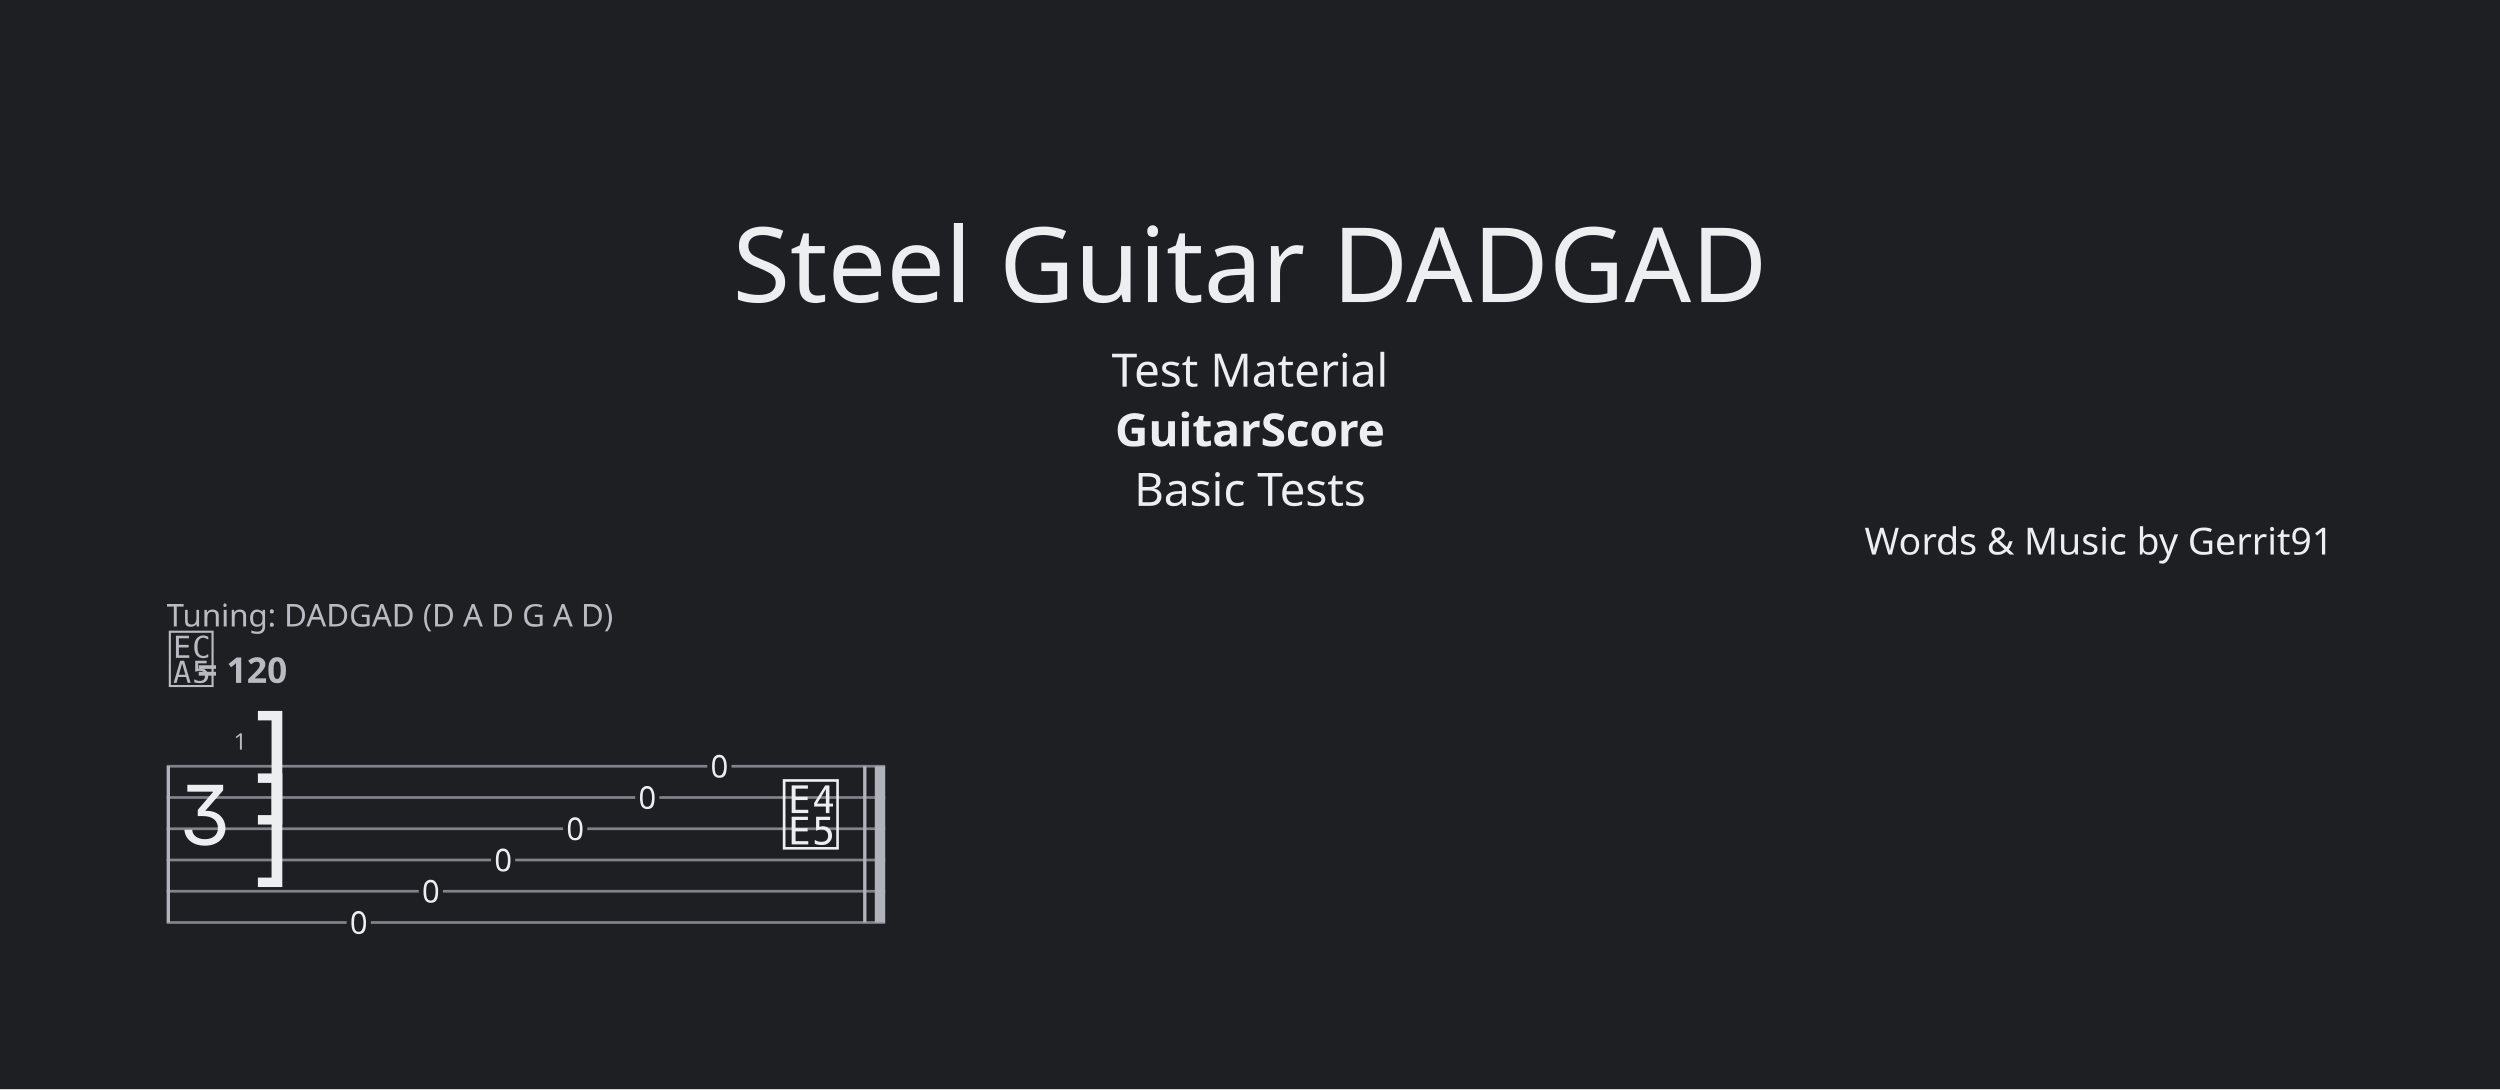
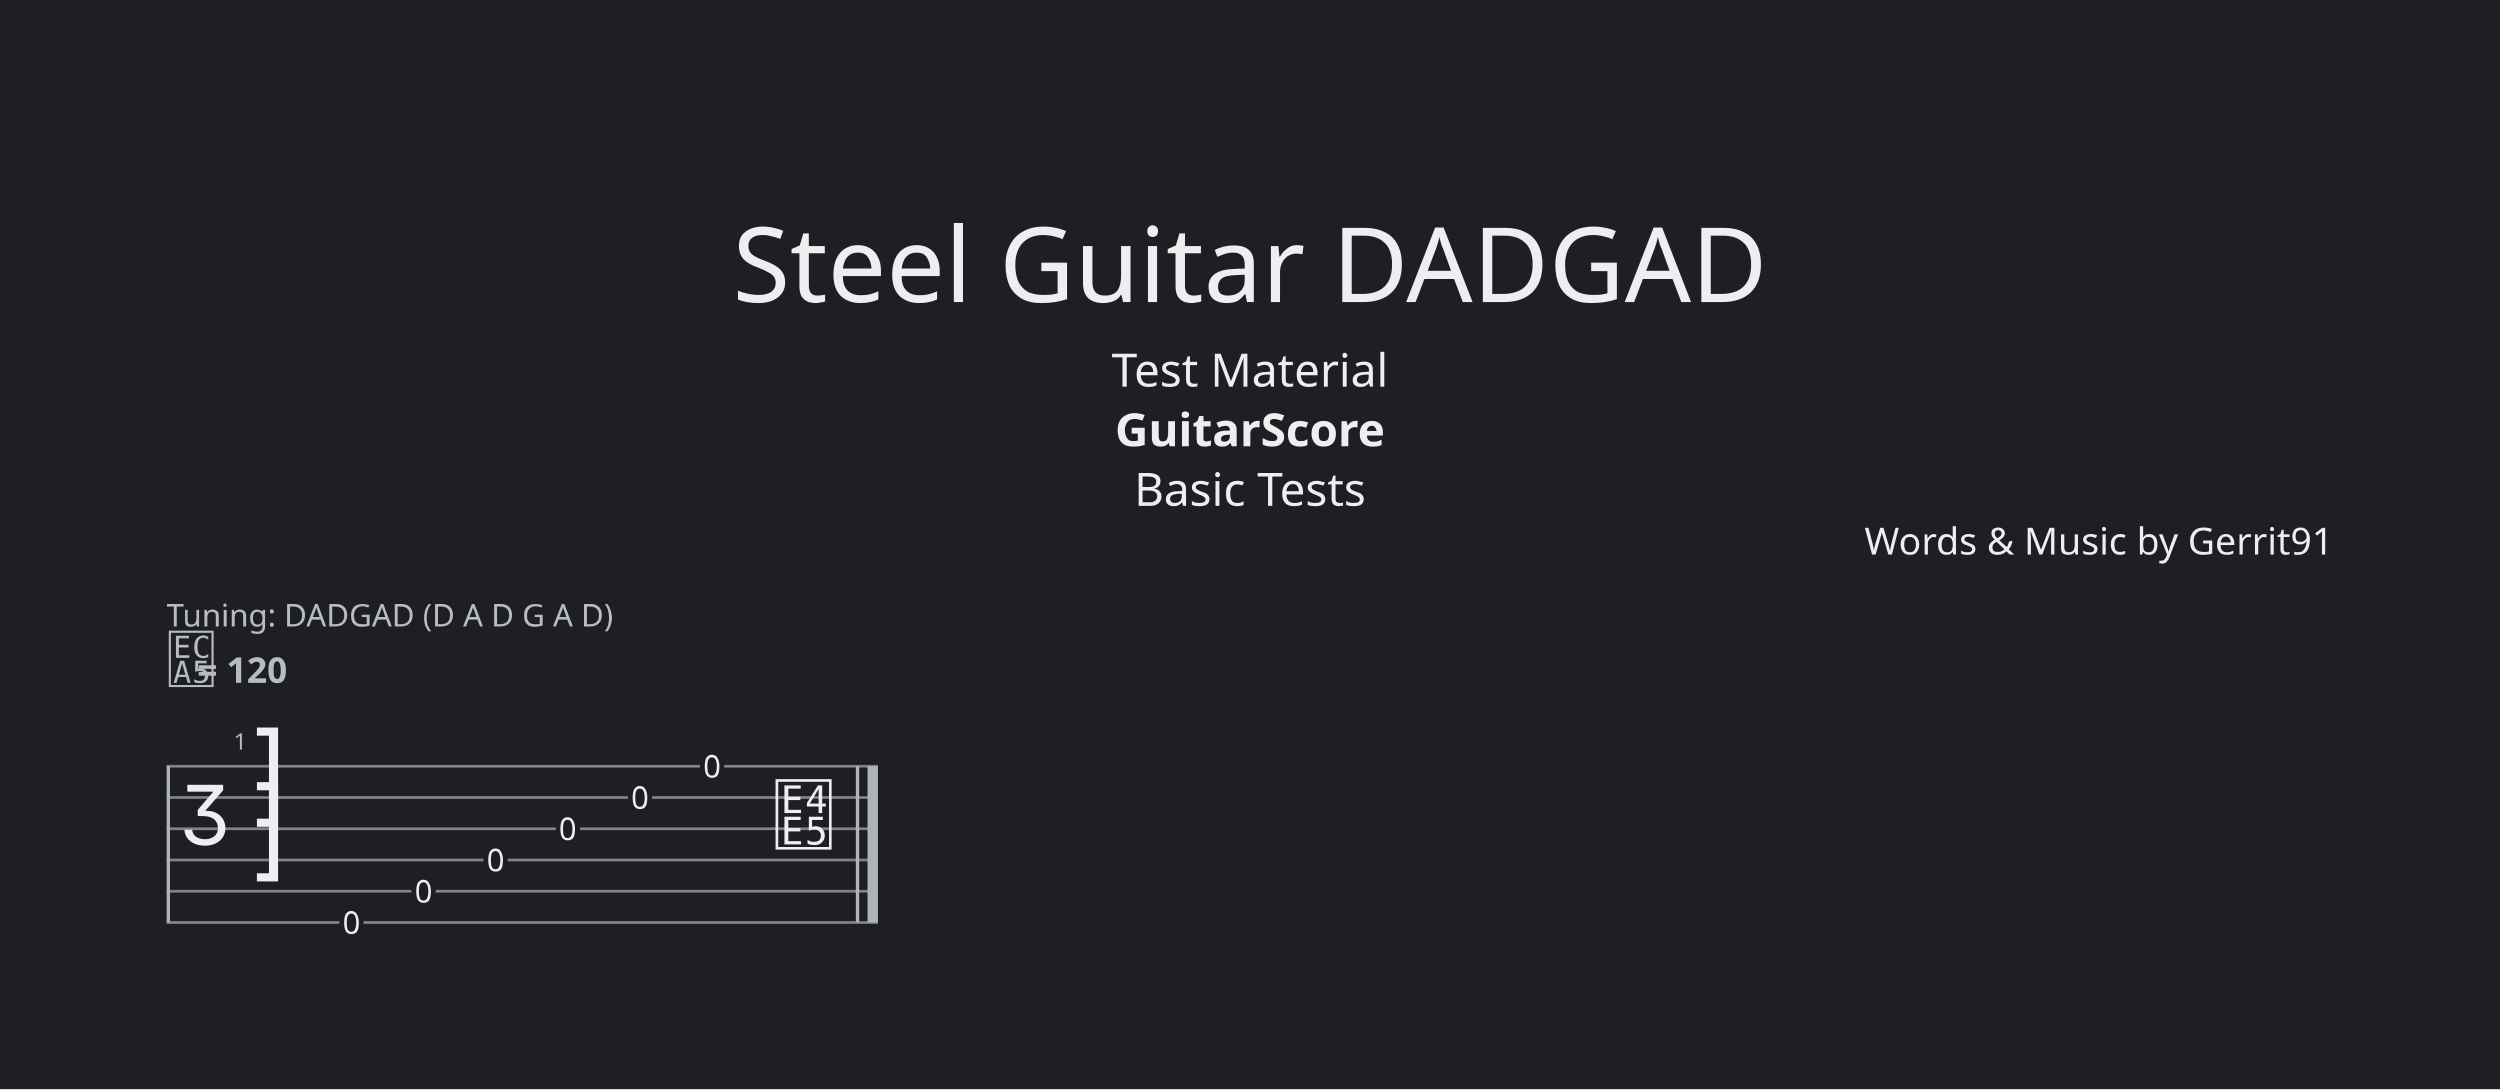
<svg xmlns="http://www.w3.org/2000/svg" width="210mm" height="91.49mm" viewBox="0 0 120 52.28">
  <rect width="100%" height="100%" fill="#1e1f22" />
  <text x="60" y="14.5" font-family="Noto Sans" font-size="5" text-anchor="middle" fill="#eceef0">Steel Guitar DADGAD</text>
  <text x="60" y="18.56" font-family="Noto Sans" font-size="2.2" text-anchor="middle" fill="#eceef0">Test Material</text>
  <text x="60" y="21.42" font-family="Noto Sans" font-size="2.2" font-weight="bold" text-anchor="middle" fill="#eceef0">GuitarScore</text>
  <text x="60" y="24.28" font-family="Noto Sans" font-size="2.2" text-anchor="middle" fill="#eceef0">Basic Tests</text>
  <text x="112" y="26.62" font-family="Noto Sans" font-size="1.8" text-anchor="end" fill="#eceef0">Words &amp; Music by Gerrit91</text>
  <text x="8" y="30.07" font-family="Noto Sans" font-size="1.5" fill="#b8bcc2">Tuning: DADGAD (D A D G A D)</text>
  <text x="9.46" y="32.78" font-family="Noto Sans" font-size="1.7" font-weight="bold" fill="#b8bcc2">= 120</text>
  <text x="8" y="32.78" font-family="Bravura" font-size="3.2" fill="#b8bcc2" data-glyph="metNoteQuarterUp"></text>
-   <line x1="8" y1="36.78" x2="42.49" y2="36.78" stroke="#80848a" stroke-width="0.13" />
-   <line x1="8" y1="38.28" x2="42.49" y2="38.28" stroke="#80848a" stroke-width="0.13" />
-   <line x1="8" y1="39.78" x2="42.49" y2="39.78" stroke="#80848a" stroke-width="0.13" />
-   <line x1="8" y1="41.28" x2="42.49" y2="41.28" stroke="#80848a" stroke-width="0.13" />
-   <line x1="8" y1="42.78" x2="42.49" y2="42.78" stroke="#80848a" stroke-width="0.13" />
-   <line x1="8" y1="44.28" x2="42.49" y2="44.28" stroke="#80848a" stroke-width="0.13" />
+   <line x1="8" y1="36.78" x2="42.14" y2="36.78" stroke="#80848a" stroke-width="0.13" />
+   <line x1="8" y1="38.28" x2="42.14" y2="38.28" stroke="#80848a" stroke-width="0.13" />
+   <line x1="8" y1="39.78" x2="42.14" y2="39.78" stroke="#80848a" stroke-width="0.13" />
+   <line x1="8" y1="41.28" x2="42.14" y2="41.28" stroke="#80848a" stroke-width="0.13" />
+   <line x1="8" y1="42.78" x2="42.14" y2="42.78" stroke="#80848a" stroke-width="0.13" />
+   <line x1="8" y1="44.28" x2="42.14" y2="44.28" stroke="#80848a" stroke-width="0.13" />
  <line x1="8.08" y1="36.78" x2="8.08" y2="44.28" stroke="#b0b4ba" stroke-width="0.16" />
  <text x="8.6" y="40.56" font-family="Bravura" font-size="3.97" fill="#eceef0" data-glyph="6stringTabClef"></text>
  <text x="11.22" y="35.98" font-family="Noto Sans" font-size="1.1" fill="#b8bcc2">1</text>
-   <text x="12.02" y="39.03" font-family="Bravura" font-size="6" fill="#eceef0" data-glyph="timeSig4"></text>
-   <text x="12.02" y="42.03" font-family="Bravura" font-size="6" fill="#eceef0" data-glyph="timeSig4"></text>
-   <rect x="16.64" y="43.54" width="1.16" height="1.47" fill="#1e1f22" />
-   <text x="17.22" y="44.82" font-family="Noto Sans" font-size="1.5" text-anchor="middle" fill="#eceef0">0</text>
-   <rect x="20.1" y="42.04" width="1.16" height="1.47" fill="#1e1f22" />
-   <text x="20.68" y="43.32" font-family="Noto Sans" font-size="1.5" text-anchor="middle" fill="#eceef0">0</text>
-   <rect x="23.57" y="40.54" width="1.16" height="1.47" fill="#1e1f22" />
-   <text x="24.15" y="41.82" font-family="Noto Sans" font-size="1.5" text-anchor="middle" fill="#eceef0">0</text>
-   <rect x="27.03" y="39.04" width="1.16" height="1.47" fill="#1e1f22" />
-   <text x="27.61" y="40.32" font-family="Noto Sans" font-size="1.5" text-anchor="middle" fill="#eceef0">0</text>
-   <rect x="30.49" y="37.54" width="1.16" height="1.47" fill="#1e1f22" />
-   <text x="31.07" y="38.82" font-family="Noto Sans" font-size="1.5" text-anchor="middle" fill="#eceef0">0</text>
-   <rect x="33.95" y="36.04" width="1.16" height="1.47" fill="#1e1f22" />
-   <text x="34.53" y="37.32" font-family="Noto Sans" font-size="1.5" text-anchor="middle" fill="#eceef0">0</text>
-   <text x="37.45" y="40.53" font-family="Bravura" font-size="4" fill="#eceef0" data-glyph="restQuarter"></text>
-   <line x1="41.51" y1="36.78" x2="41.51" y2="44.28" stroke="#b0b4ba" stroke-width="0.16" />
-   <line x1="42.24" y1="36.78" x2="42.24" y2="44.28" stroke="#b0b4ba" stroke-width="0.5" />
+   <text x="12.02" y="39.22" font-family="Bravura" font-size="5.25" fill="#eceef0" data-glyph="timeSig4"></text>
+   <text x="12.02" y="41.84" font-family="Bravura" font-size="5.25" fill="#eceef0" data-glyph="timeSig4"></text>
+   <rect x="16.29" y="43.54" width="1.16" height="1.47" fill="#1e1f22" />
+   <text x="16.87" y="44.82" font-family="Noto Sans" font-size="1.5" text-anchor="middle" fill="#eceef0">0</text>
+   <rect x="19.75" y="42.04" width="1.16" height="1.47" fill="#1e1f22" />
+   <text x="20.33" y="43.32" font-family="Noto Sans" font-size="1.5" text-anchor="middle" fill="#eceef0">0</text>
+   <rect x="23.21" y="40.54" width="1.16" height="1.47" fill="#1e1f22" />
+   <text x="23.79" y="41.82" font-family="Noto Sans" font-size="1.5" text-anchor="middle" fill="#eceef0">0</text>
+   <rect x="26.68" y="39.04" width="1.16" height="1.47" fill="#1e1f22" />
+   <text x="27.25" y="40.32" font-family="Noto Sans" font-size="1.5" text-anchor="middle" fill="#eceef0">0</text>
+   <rect x="30.14" y="37.54" width="1.16" height="1.47" fill="#1e1f22" />
+   <text x="30.72" y="38.82" font-family="Noto Sans" font-size="1.5" text-anchor="middle" fill="#eceef0">0</text>
+   <rect x="33.6" y="36.04" width="1.16" height="1.47" fill="#1e1f22" />
+   <text x="34.18" y="37.32" font-family="Noto Sans" font-size="1.5" text-anchor="middle" fill="#eceef0">0</text>
+   <text x="37.1" y="40.53" font-family="Bravura" font-size="4" fill="#eceef0" data-glyph="restQuarter"></text>
+   <line x1="41.16" y1="36.78" x2="41.16" y2="44.28" stroke="#b0b4ba" stroke-width="0.16" />
+   <line x1="41.89" y1="36.78" x2="41.89" y2="44.28" stroke="#b0b4ba" stroke-width="0.5" />
</svg>
